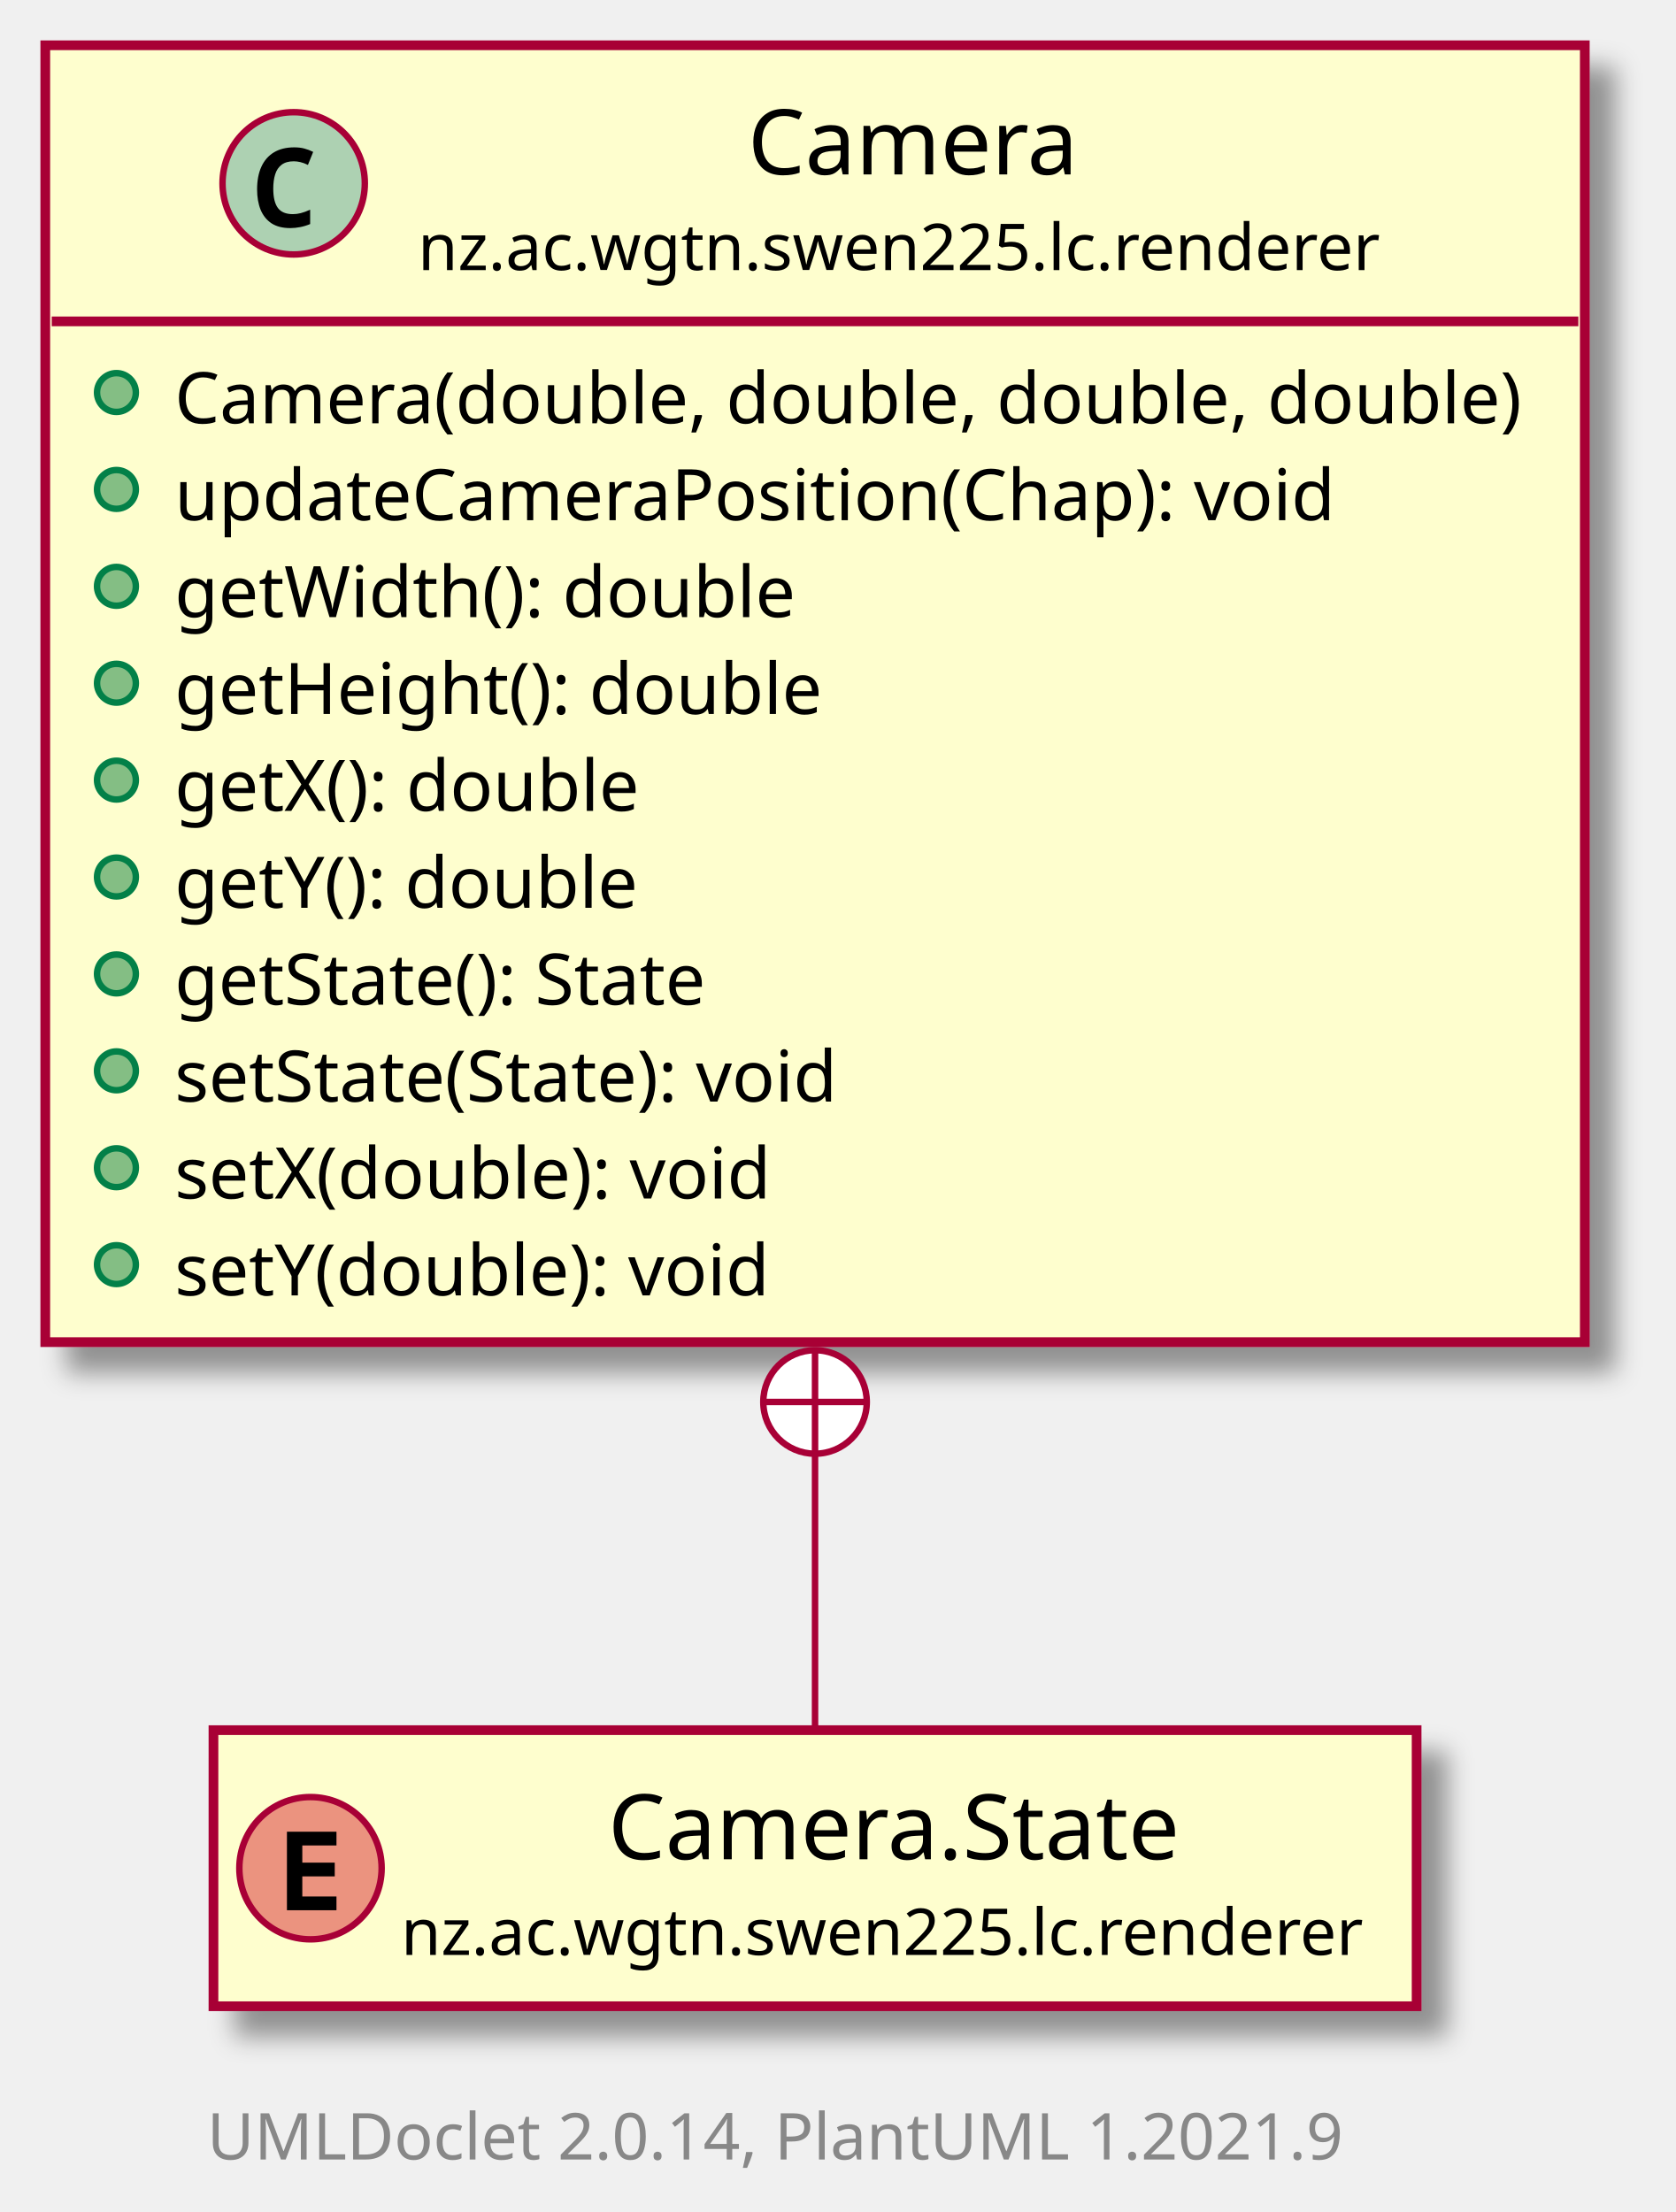
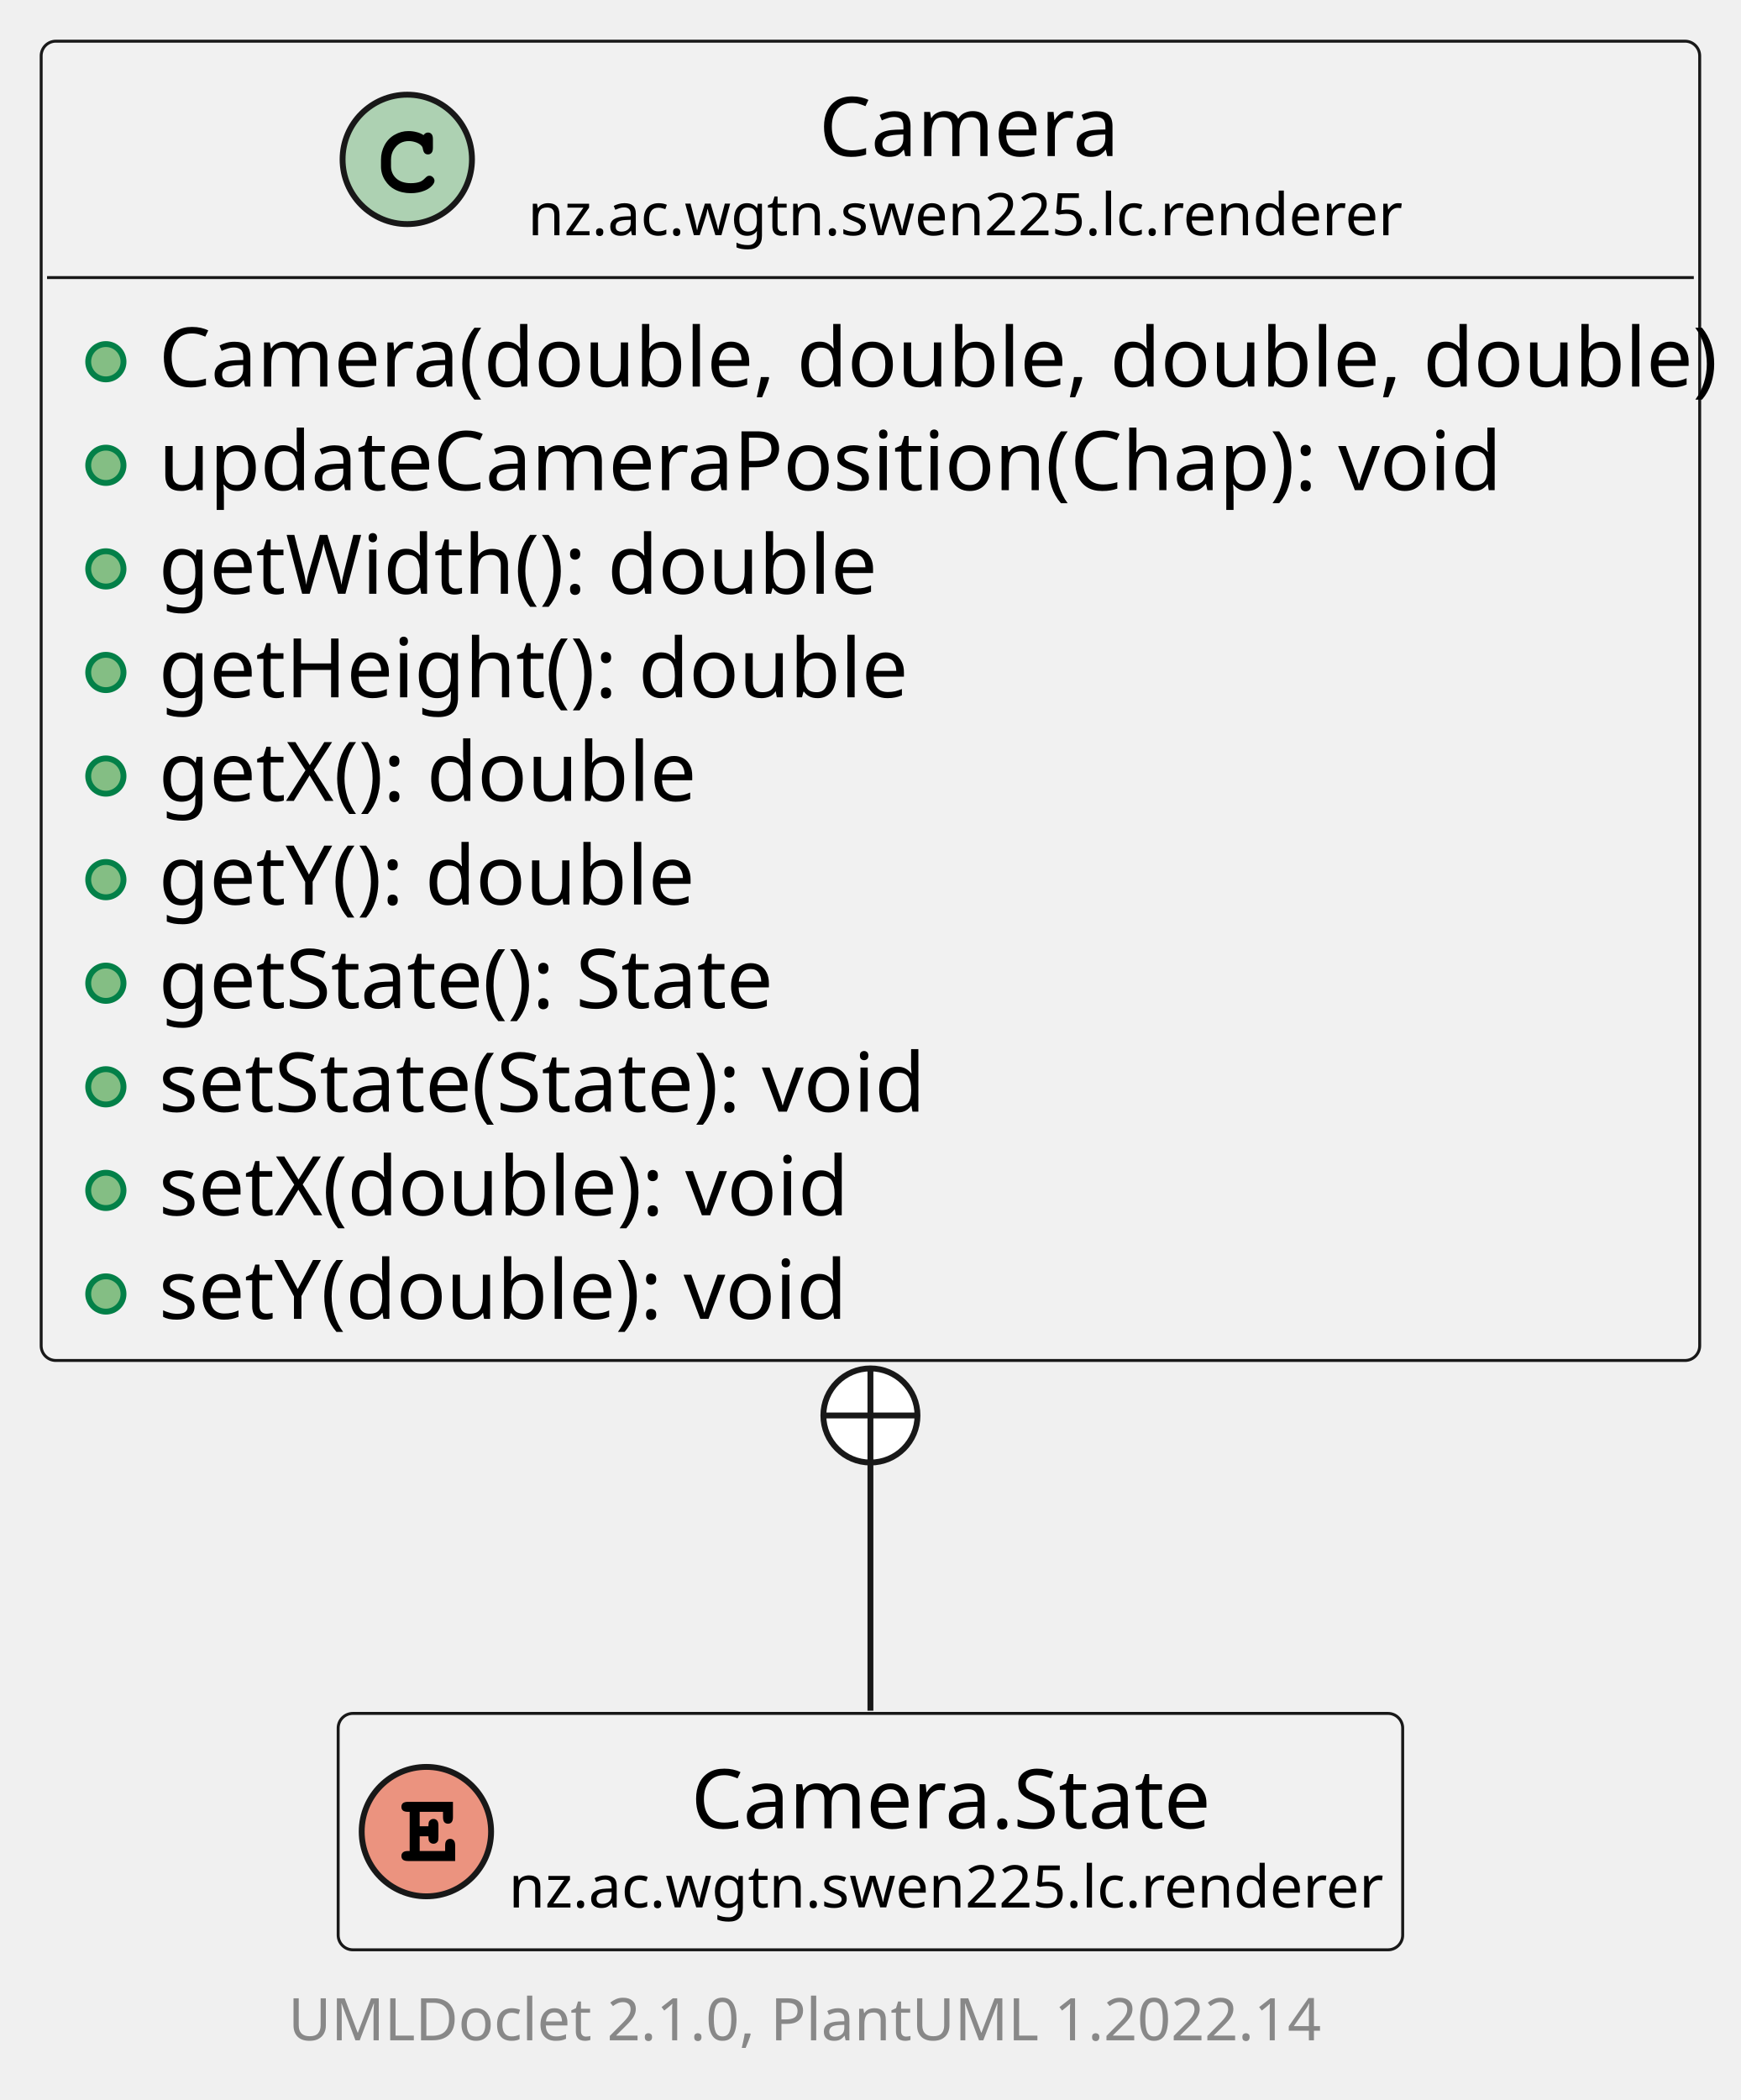
- <svg xmlns="http://www.w3.org/2000/svg" xmlns:xlink="http://www.w3.org/1999/xlink" contentScriptType="application/ecmascript" contentStyleType="text/css" height="342px" preserveAspectRatio="none" style="width:259px;height:342px;background:#FFFFFF;" version="1.1" viewBox="0 0 259 342" width="259px" zoomAndPan="magnify">
-   <defs>
-     <filter height="300%" id="fmpacscwglyv9" width="300%" x="-1" y="-1">
-       <feGaussianBlur result="blurOut" stdDeviation="2.0" />
-       <feColorMatrix in="blurOut" result="blurOut2" type="matrix" values="0 0 0 0 0 0 0 0 0 0 0 0 0 0 0 0 0 0 .4 0" />
-       <feOffset dx="4.0" dy="4.0" in="blurOut2" result="blurOut3" />
-       <feBlend in="SourceGraphic" in2="blurOut3" mode="normal" />
-     </filter>
-   </defs>
+ <svg xmlns="http://www.w3.org/2000/svg" xmlns:xlink="http://www.w3.org/1999/xlink" contentStyleType="text/css" height="357px" preserveAspectRatio="none" style="width:296px;height:357px;background:#FFFFFF;" version="1.1" viewBox="0 0 296 357" width="296px" zoomAndPan="magnify">
+   <defs />
  <g>
    <a href="Camera.html" target="_top" title="Camera.html" xlink:actuate="onRequest" xlink:href="Camera.html" xlink:show="new" xlink:title="Camera.html" xlink:type="simple">
-       <rect codeLine="5" fill="#FEFECE" filter="url(#fmpacscwglyv9)" height="200.507" id="nz.ac.wgtn.swen225.lc.renderer.Camera" style="stroke:#A80036;stroke-width:1.5;" width="238" x="7" y="7" />
-       <ellipse cx="45.4" cy="28.344" fill="#ADD1B2" rx="11" ry="11" style="stroke:#A80036;stroke-width:1.0;" />
-       <path d="M44.869,35.266 Q43.119,35.266 41.978,34.532 Q40.853,33.782 40.291,32.438 Q39.744,31.078 39.744,29.282 Q39.744,27.25 40.4,25.797 Q41.056,24.344 42.337,23.563 Q43.619,22.782 45.494,22.782 Q46.384,22.782 47.056,22.969 Q47.728,23.141 48.416,23.485 L47.603,25.5 Q46.978,25.188 46.431,25.063 Q45.9,24.938 45.416,24.938 Q44.244,24.938 43.541,25.469 Q42.837,26 42.541,26.953 Q42.244,27.907 42.244,29.172 Q42.244,31.188 42.962,32.157 Q43.681,33.11 45.275,33.11 Q45.869,33.11 46.494,32.953 Q47.119,32.797 47.947,32.422 L47.947,34.641 Q47.212,34.953 46.416,35.11 Q45.634,35.266 44.869,35.266 Z " fill="#000000" />
-       <text fill="#000000" font-family="sans-serif" font-size="14" lengthAdjust="spacing" textLength="52" x="115.6" y="26.966">Camera</text>
-       <text fill="#000000" font-family="sans-serif" font-size="10" lengthAdjust="spacing" textLength="154" x="64.6" y="41.758">nz.ac.wgtn.swen225.lc.renderer</text>
-       <line style="stroke:#A80036;stroke-width:1.5;" x1="8" x2="244" y1="49.688" y2="49.688" />
-       <ellipse cx="18" cy="60.688" fill="#84BE84" rx="3" ry="3" style="stroke:#038048;stroke-width:1.0;" />
-       <text fill="#000000" font-family="sans-serif" font-size="11" lengthAdjust="spacing" textLength="212" x="27" y="65.447">Camera(double, double, double, double)</text>
-       <ellipse cx="18" cy="75.67" fill="#84BE84" rx="3" ry="3" style="stroke:#038048;stroke-width:1.0;" />
-       <text fill="#000000" font-family="sans-serif" font-size="11" lengthAdjust="spacing" textLength="182" x="27" y="80.429">updateCameraPosition(Chap): void</text>
-       <ellipse cx="18" cy="90.652" fill="#84BE84" rx="3" ry="3" style="stroke:#038048;stroke-width:1.0;" />
-       <text fill="#000000" font-family="sans-serif" font-size="11" lengthAdjust="spacing" textLength="97" x="27" y="95.411">getWidth(): double</text>
-       <ellipse cx="18" cy="105.634" fill="#84BE84" rx="3" ry="3" style="stroke:#038048;stroke-width:1.0;" />
-       <text fill="#000000" font-family="sans-serif" font-size="11" lengthAdjust="spacing" textLength="101" x="27" y="110.392">getHeight(): double</text>
-       <ellipse cx="18" cy="120.615" fill="#84BE84" rx="3" ry="3" style="stroke:#038048;stroke-width:1.0;" />
-       <text fill="#000000" font-family="sans-serif" font-size="11" lengthAdjust="spacing" textLength="72" x="27" y="125.374">getX(): double</text>
-       <ellipse cx="18" cy="135.597" fill="#84BE84" rx="3" ry="3" style="stroke:#038048;stroke-width:1.0;" />
-       <text fill="#000000" font-family="sans-serif" font-size="11" lengthAdjust="spacing" textLength="72" x="27" y="140.356">getY(): double</text>
-       <ellipse cx="18" cy="150.579" fill="#84BE84" rx="3" ry="3" style="stroke:#038048;stroke-width:1.0;" />
-       <text fill="#000000" font-family="sans-serif" font-size="11" lengthAdjust="spacing" textLength="81" x="27" y="155.338">getState(): State</text>
-       <ellipse cx="18" cy="165.561" fill="#84BE84" rx="3" ry="3" style="stroke:#038048;stroke-width:1.0;" />
-       <text fill="#000000" font-family="sans-serif" font-size="11" lengthAdjust="spacing" textLength="102" x="27" y="170.32">setState(State): void</text>
-       <ellipse cx="18" cy="180.543" fill="#84BE84" rx="3" ry="3" style="stroke:#038048;stroke-width:1.0;" />
-       <text fill="#000000" font-family="sans-serif" font-size="11" lengthAdjust="spacing" textLength="93" x="27" y="185.302">setX(double): void</text>
-       <ellipse cx="18" cy="195.525" fill="#84BE84" rx="3" ry="3" style="stroke:#038048;stroke-width:1.0;" />
-       <text fill="#000000" font-family="sans-serif" font-size="11" lengthAdjust="spacing" textLength="93" x="27" y="200.284">setY(double): void</text>
+       <g id="elem_nz.ac.wgtn.swen225.lc.renderer.Camera">
+         <rect codeLine="5" fill="#F1F1F1" height="224.281" id="nz.ac.wgtn.swen225.lc.renderer.Camera" rx="2.5" ry="2.5" style="stroke:#181818;stroke-width:0.5;" width="282" x="7" y="7" />
+         <ellipse cx="69.25" cy="27.094" fill="#ADD1B2" rx="11" ry="11" style="stroke:#181818;stroke-width:1.0;" />
+         <path d="M72.016,22.969 Q72.172,22.75 72.359,22.641 Q72.547,22.531 72.766,22.531 Q73.141,22.531 73.375,22.797 Q73.609,23.047 73.609,23.656 L73.609,25.109 Q73.609,25.719 73.375,25.984 Q73.141,26.25 72.766,26.25 Q72.422,26.25 72.219,26.047 Q72.016,25.859 71.906,25.344 Q71.859,24.984 71.672,24.797 Q71.344,24.422 70.734,24.203 Q70.125,23.984 69.5,23.984 Q68.734,23.984 68.094,24.312 Q67.469,24.641 66.969,25.391 Q66.484,26.141 66.484,27.172 L66.484,28.266 Q66.484,29.5 67.375,30.328 Q68.266,31.141 69.859,31.141 Q70.797,31.141 71.453,30.891 Q71.844,30.734 72.266,30.297 Q72.531,30.031 72.672,29.953 Q72.828,29.875 73.031,29.875 Q73.359,29.875 73.609,30.141 Q73.875,30.391 73.875,30.734 Q73.875,31.078 73.531,31.484 Q73.031,32.062 72.234,32.391 Q71.156,32.844 69.859,32.844 Q68.344,32.844 67.141,32.219 Q66.156,31.719 65.469,30.656 Q64.781,29.578 64.781,28.297 L64.781,27.141 Q64.781,25.812 65.391,24.672 Q66.016,23.516 67.109,22.906 Q68.203,22.281 69.438,22.281 Q70.172,22.281 70.812,22.453 Q71.469,22.609 72.016,22.969 Z " fill="#000000" />
+         <text fill="#000000" font-family="sans-serif" font-size="14" lengthAdjust="spacing" textLength="50" x="139.25" y="26.533">Camera</text>
+         <text fill="#000000" font-family="sans-serif" font-size="10" lengthAdjust="spacing" textLength="149" x="89.75" y="39.99">nz.ac.wgtn.swen225.lc.renderer</text>
+         <line style="stroke:#181818;stroke-width:0.5;" x1="8" x2="288" y1="47.188" y2="47.188" />
+         <ellipse cx="18" cy="61.492" fill="#84BE84" rx="3" ry="3" style="stroke:#038048;stroke-width:1.0;" />
+         <text fill="#000000" font-family="sans-serif" font-size="14" lengthAdjust="spacing" textLength="256" x="27" y="65.721">Camera(double, double, double, double)</text>
+         <ellipse cx="18" cy="79.102" fill="#84BE84" rx="3" ry="3" style="stroke:#038048;stroke-width:1.0;" />
+         <text fill="#000000" font-family="sans-serif" font-size="14" lengthAdjust="spacing" textLength="222" x="27" y="83.33">updateCameraPosition(Chap): void</text>
+         <ellipse cx="18" cy="96.711" fill="#84BE84" rx="3" ry="3" style="stroke:#038048;stroke-width:1.0;" />
+         <text fill="#000000" font-family="sans-serif" font-size="14" lengthAdjust="spacing" textLength="117" x="27" y="100.939">getWidth(): double</text>
+         <ellipse cx="18" cy="114.32" fill="#84BE84" rx="3" ry="3" style="stroke:#038048;stroke-width:1.0;" />
+         <text fill="#000000" font-family="sans-serif" font-size="14" lengthAdjust="spacing" textLength="121" x="27" y="118.549">getHeight(): double</text>
+         <ellipse cx="18" cy="131.93" fill="#84BE84" rx="3" ry="3" style="stroke:#038048;stroke-width:1.0;" />
+         <text fill="#000000" font-family="sans-serif" font-size="14" lengthAdjust="spacing" textLength="89" x="27" y="136.158">getX(): double</text>
+         <ellipse cx="18" cy="149.539" fill="#84BE84" rx="3" ry="3" style="stroke:#038048;stroke-width:1.0;" />
+         <text fill="#000000" font-family="sans-serif" font-size="14" lengthAdjust="spacing" textLength="90" x="27" y="153.768">getY(): double</text>
+         <ellipse cx="18" cy="167.148" fill="#84BE84" rx="3" ry="3" style="stroke:#038048;stroke-width:1.0;" />
+         <text fill="#000000" font-family="sans-serif" font-size="14" lengthAdjust="spacing" textLength="104" x="27" y="171.377">getState(): State</text>
+         <ellipse cx="18" cy="184.758" fill="#84BE84" rx="3" ry="3" style="stroke:#038048;stroke-width:1.0;" />
+         <text fill="#000000" font-family="sans-serif" font-size="14" lengthAdjust="spacing" textLength="129" x="27" y="188.986">setState(State): void</text>
+         <ellipse cx="18" cy="202.367" fill="#84BE84" rx="3" ry="3" style="stroke:#038048;stroke-width:1.0;" />
+         <text fill="#000000" font-family="sans-serif" font-size="14" lengthAdjust="spacing" textLength="114" x="27" y="206.596">setX(double): void</text>
+         <ellipse cx="18" cy="219.977" fill="#84BE84" rx="3" ry="3" style="stroke:#038048;stroke-width:1.0;" />
+         <text fill="#000000" font-family="sans-serif" font-size="14" lengthAdjust="spacing" textLength="115" x="27" y="224.205">setY(double): void</text>
+       </g>
    </a>
    <a href="Camera.State.html" target="_top" title="Camera.State.html" xlink:actuate="onRequest" xlink:href="Camera.State.html" xlink:show="new" xlink:title="Camera.State.html" xlink:type="simple">
-       <rect codeLine="17" fill="#FEFECE" filter="url(#fmpacscwglyv9)" height="42.688" id="nz.ac.wgtn.swen225.lc.renderer.Camera.State" style="stroke:#A80036;stroke-width:1.5;" width="186" x="33" y="267.5" />
-       <ellipse cx="48" cy="288.844" fill="#EB937F" rx="11" ry="11" style="stroke:#A80036;stroke-width:1.0;" />
-       <path d="M44.359,295.344 L44.359,283.203 L52.016,283.203 L52.016,285.328 L46.734,285.328 L46.734,287.985 L51.75,287.985 L51.75,290.11 L46.734,290.11 L46.734,293.219 L52.016,293.219 L52.016,295.344 L44.359,295.344 Z " fill="#000000" />
-       <text fill="#000000" font-family="sans-serif" font-size="14" lengthAdjust="spacing" textLength="90" x="94" y="287.466">Camera.State</text>
-       <text fill="#000000" font-family="sans-serif" font-size="10" lengthAdjust="spacing" textLength="154" x="62" y="302.258">nz.ac.wgtn.swen225.lc.renderer</text>
+       <g id="elem_nz.ac.wgtn.swen225.lc.renderer.Camera.State">
+         <rect codeLine="17" fill="#F1F1F1" height="40.188" id="nz.ac.wgtn.swen225.lc.renderer.Camera.State" rx="2.5" ry="2.5" style="stroke:#181818;stroke-width:0.5;" width="181" x="57.5" y="291.28" />
+         <ellipse cx="72.5" cy="311.374" fill="#EB937F" rx="11" ry="11" style="stroke:#181818;stroke-width:1.0;" />
+         <path d="M71.359,312.171 L71.359,314.671 L75.688,314.671 L75.688,313.749 Q75.688,313.139 75.922,312.874 Q76.172,312.608 76.547,312.608 Q76.922,312.608 77.156,312.874 Q77.391,313.139 77.391,313.749 L77.391,316.374 L69.391,316.374 Q68.766,316.374 68.5,316.139 Q68.25,315.905 68.25,315.514 Q68.25,315.139 68.516,314.905 Q68.781,314.671 69.391,314.671 L69.656,314.671 L69.656,308.014 L69.391,308.014 Q68.766,308.014 68.5,307.78 Q68.25,307.546 68.25,307.155 Q68.25,306.78 68.5,306.546 Q68.766,306.311 69.391,306.311 L77.016,306.311 L77.016,308.905 Q77.016,309.514 76.781,309.78 Q76.562,310.03 76.172,310.03 Q75.797,310.03 75.562,309.78 Q75.328,309.514 75.328,308.905 L75.328,308.014 L71.359,308.014 L71.359,310.467 L72.844,310.467 Q72.844,309.811 72.969,309.624 Q73.234,309.217 73.703,309.217 Q74.078,309.217 74.312,309.483 Q74.547,309.733 74.547,310.342 L74.547,312.311 Q74.547,312.858 74.422,313.046 Q74.156,313.436 73.703,313.436 Q73.234,313.436 72.969,313.03 Q72.844,312.842 72.844,312.171 L71.359,312.171 Z " fill="#000000" />
+         <text fill="#000000" font-family="sans-serif" font-size="14" lengthAdjust="spacing" textLength="87" x="117.5" y="310.813">Camera.State</text>
+         <text fill="#000000" font-family="sans-serif" font-size="10" lengthAdjust="spacing" textLength="149" x="86.5" y="324.27">nz.ac.wgtn.swen225.lc.renderer</text>
+       </g>
    </a>
-     <path codeLine="19" d="M126,223.63 C126,240.22 126,255.54 126,267.05 " fill="none" id="nz.ac.wgtn.swen225.lc.renderer.Camera-backto-nz.ac.wgtn.swen225.lc.renderer.Camera.State" style="stroke:#A80036;stroke-width:1.0;" />
-     <ellipse cx="126" cy="216.76" fill="#FFFFFF" rx="8" ry="8" style="stroke:#A80036;stroke-width:1.0;" />
-     <line style="stroke:#A80036;stroke-width:1.0;" x1="126" x2="126" y1="224.76" y2="208.76" />
-     <line style="stroke:#A80036;stroke-width:1.0;" x1="118" x2="134" y1="216.76" y2="216.76" />
-     <text fill="#888888" font-family="sans-serif" font-size="10" lengthAdjust="spacing" textLength="182" x="32" y="333.878">UMLDoclet 2.0.14, PlantUML 1.2021.9</text>
+     <g id="link_nz.ac.wgtn.swen225.lc.renderer.Camera_nz.ac.wgtn.swen225.lc.renderer.Camera.State">
+       <path codeLine="19" d="M148,247.42 C148,264.23 148,279.52 148,290.82 " fill="none" id="nz.ac.wgtn.swen225.lc.renderer.Camera-backto-nz.ac.wgtn.swen225.lc.renderer.Camera.State" style="stroke:#181818;stroke-width:1.0;" />
+       <ellipse cx="148" cy="240.63" fill="#FFFFFF" rx="8" ry="8" style="stroke:#181818;stroke-width:1.0;" />
+       <line style="stroke:#181818;stroke-width:1.0;" x1="148" x2="148" y1="248.63" y2="232.63" />
+       <line style="stroke:#181818;stroke-width:1.0;" x1="140" x2="156" y1="240.63" y2="240.63" />
+     </g>
+     <text fill="#888888" font-family="sans-serif" font-size="10" lengthAdjust="spacing" textLength="184" x="49" y="346.848">UMLDoclet 2.1.0, PlantUML 1.2022.14</text>
  </g>
</svg>
